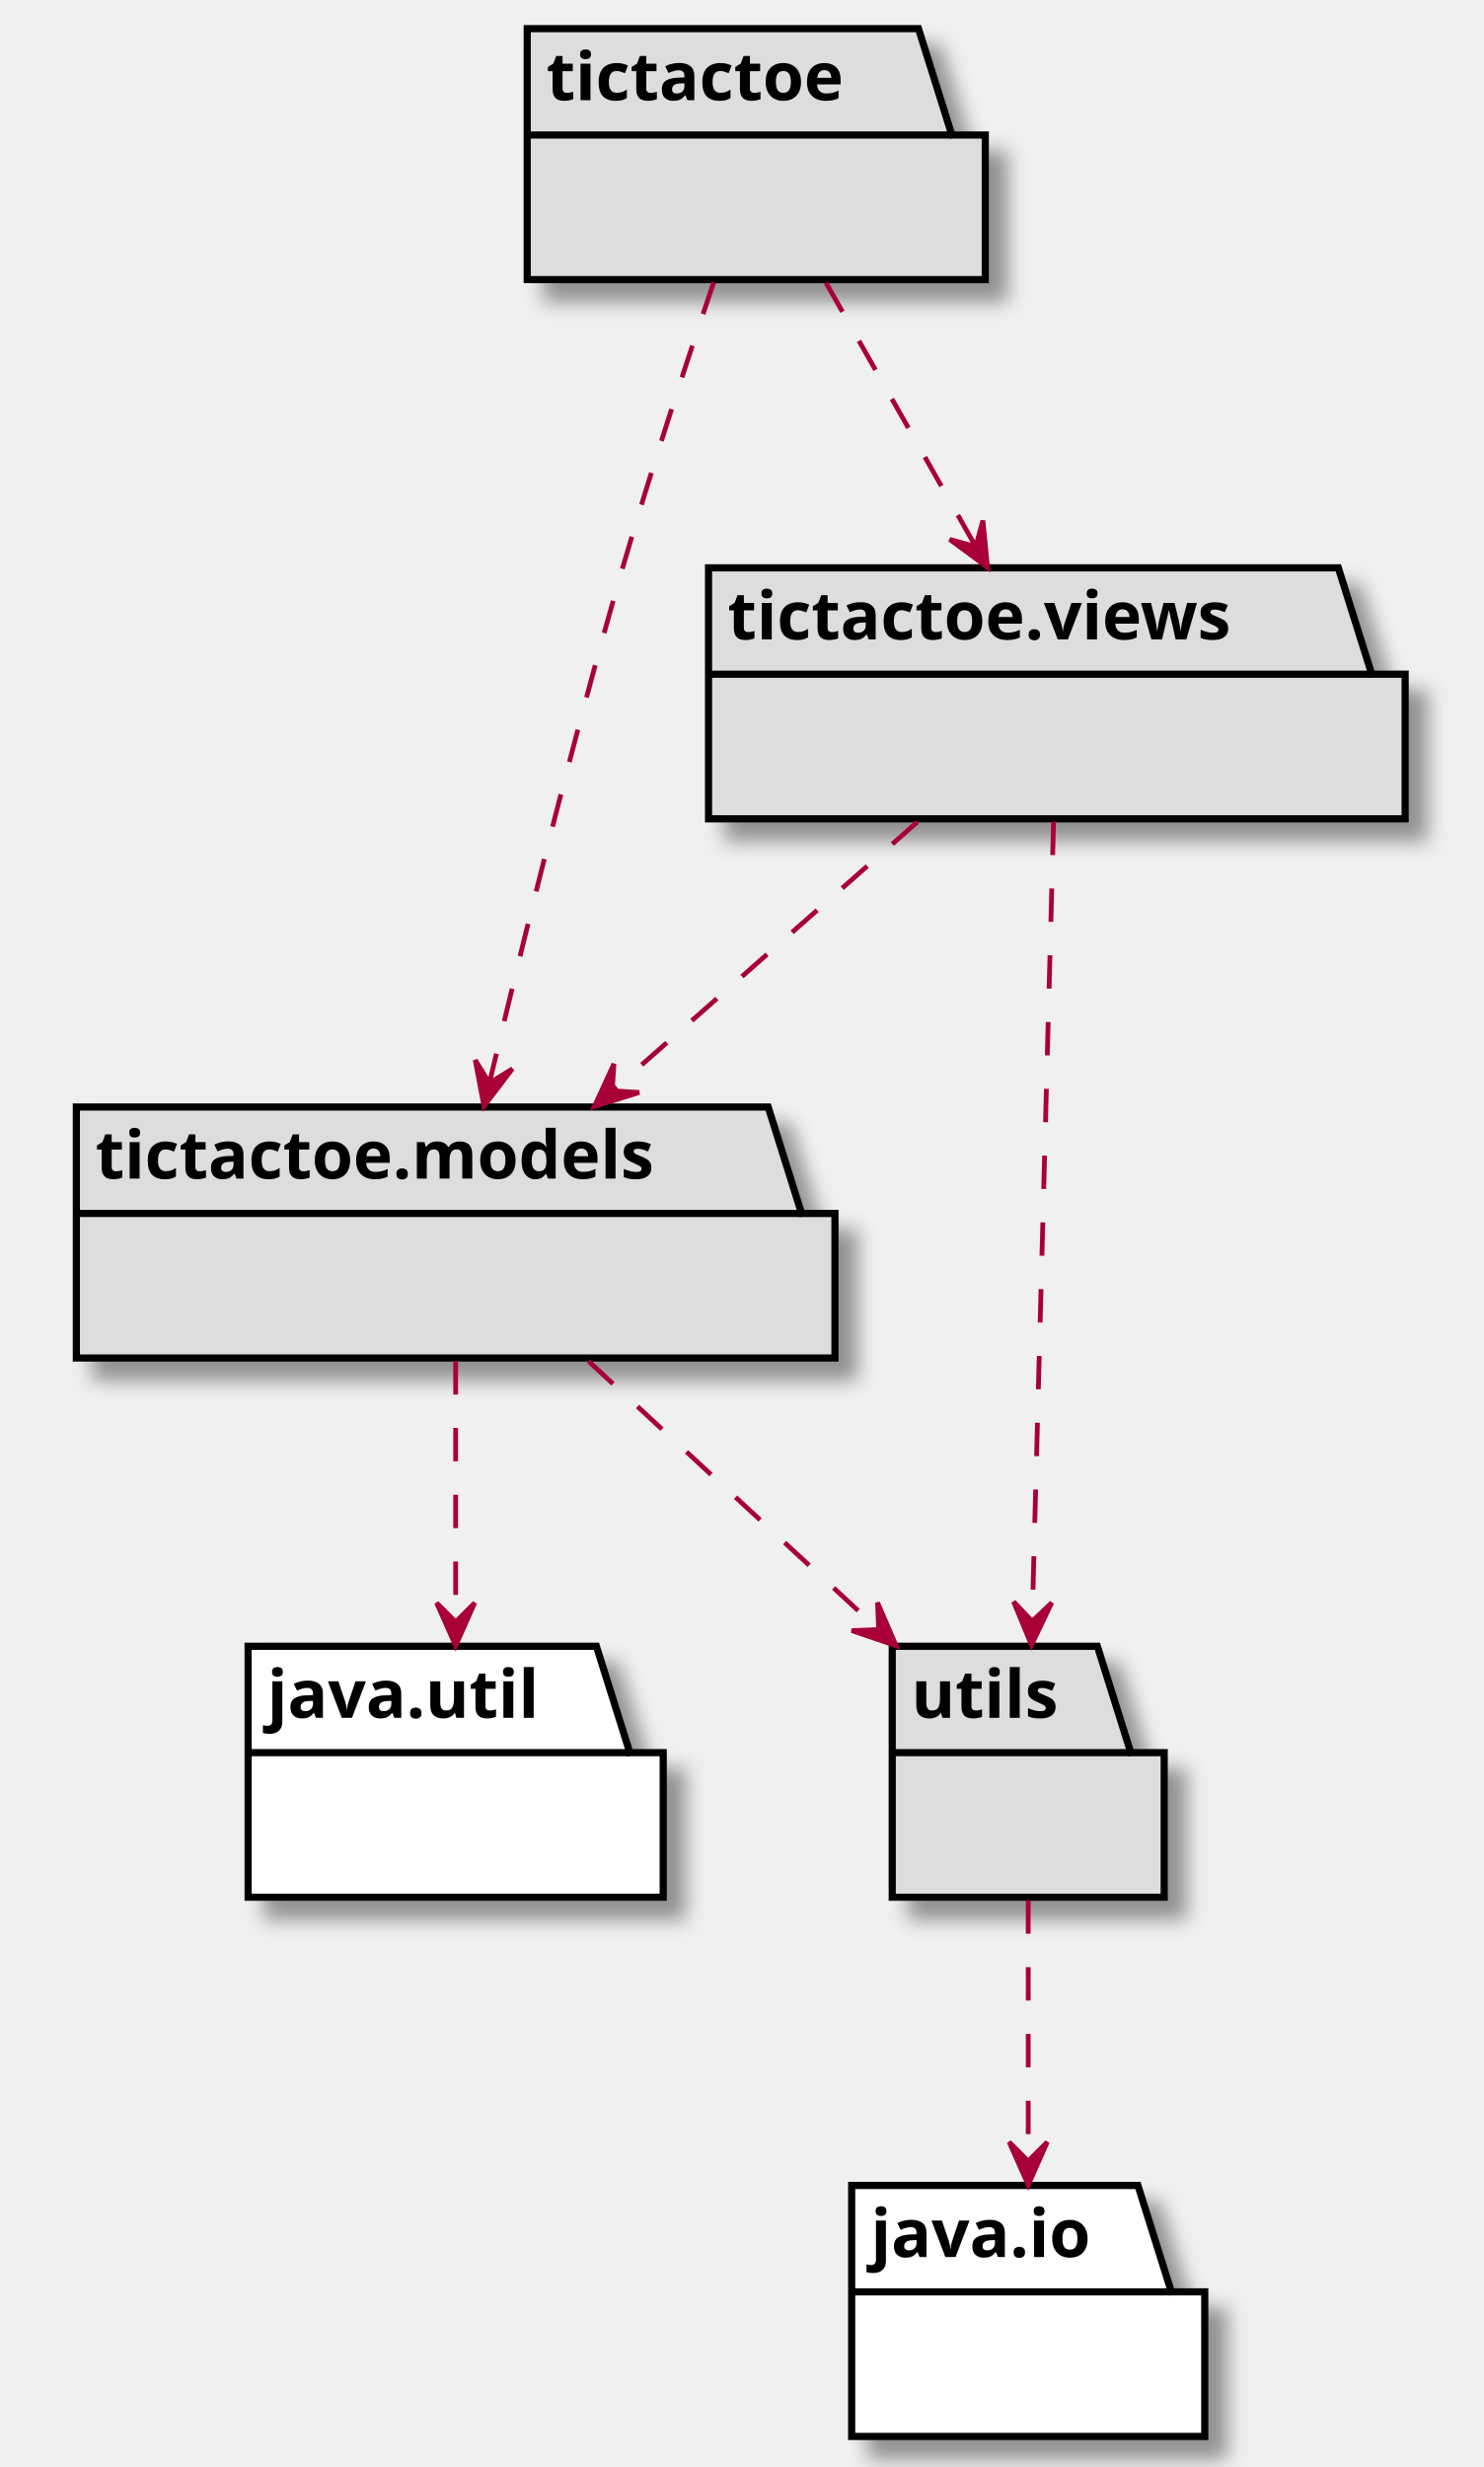
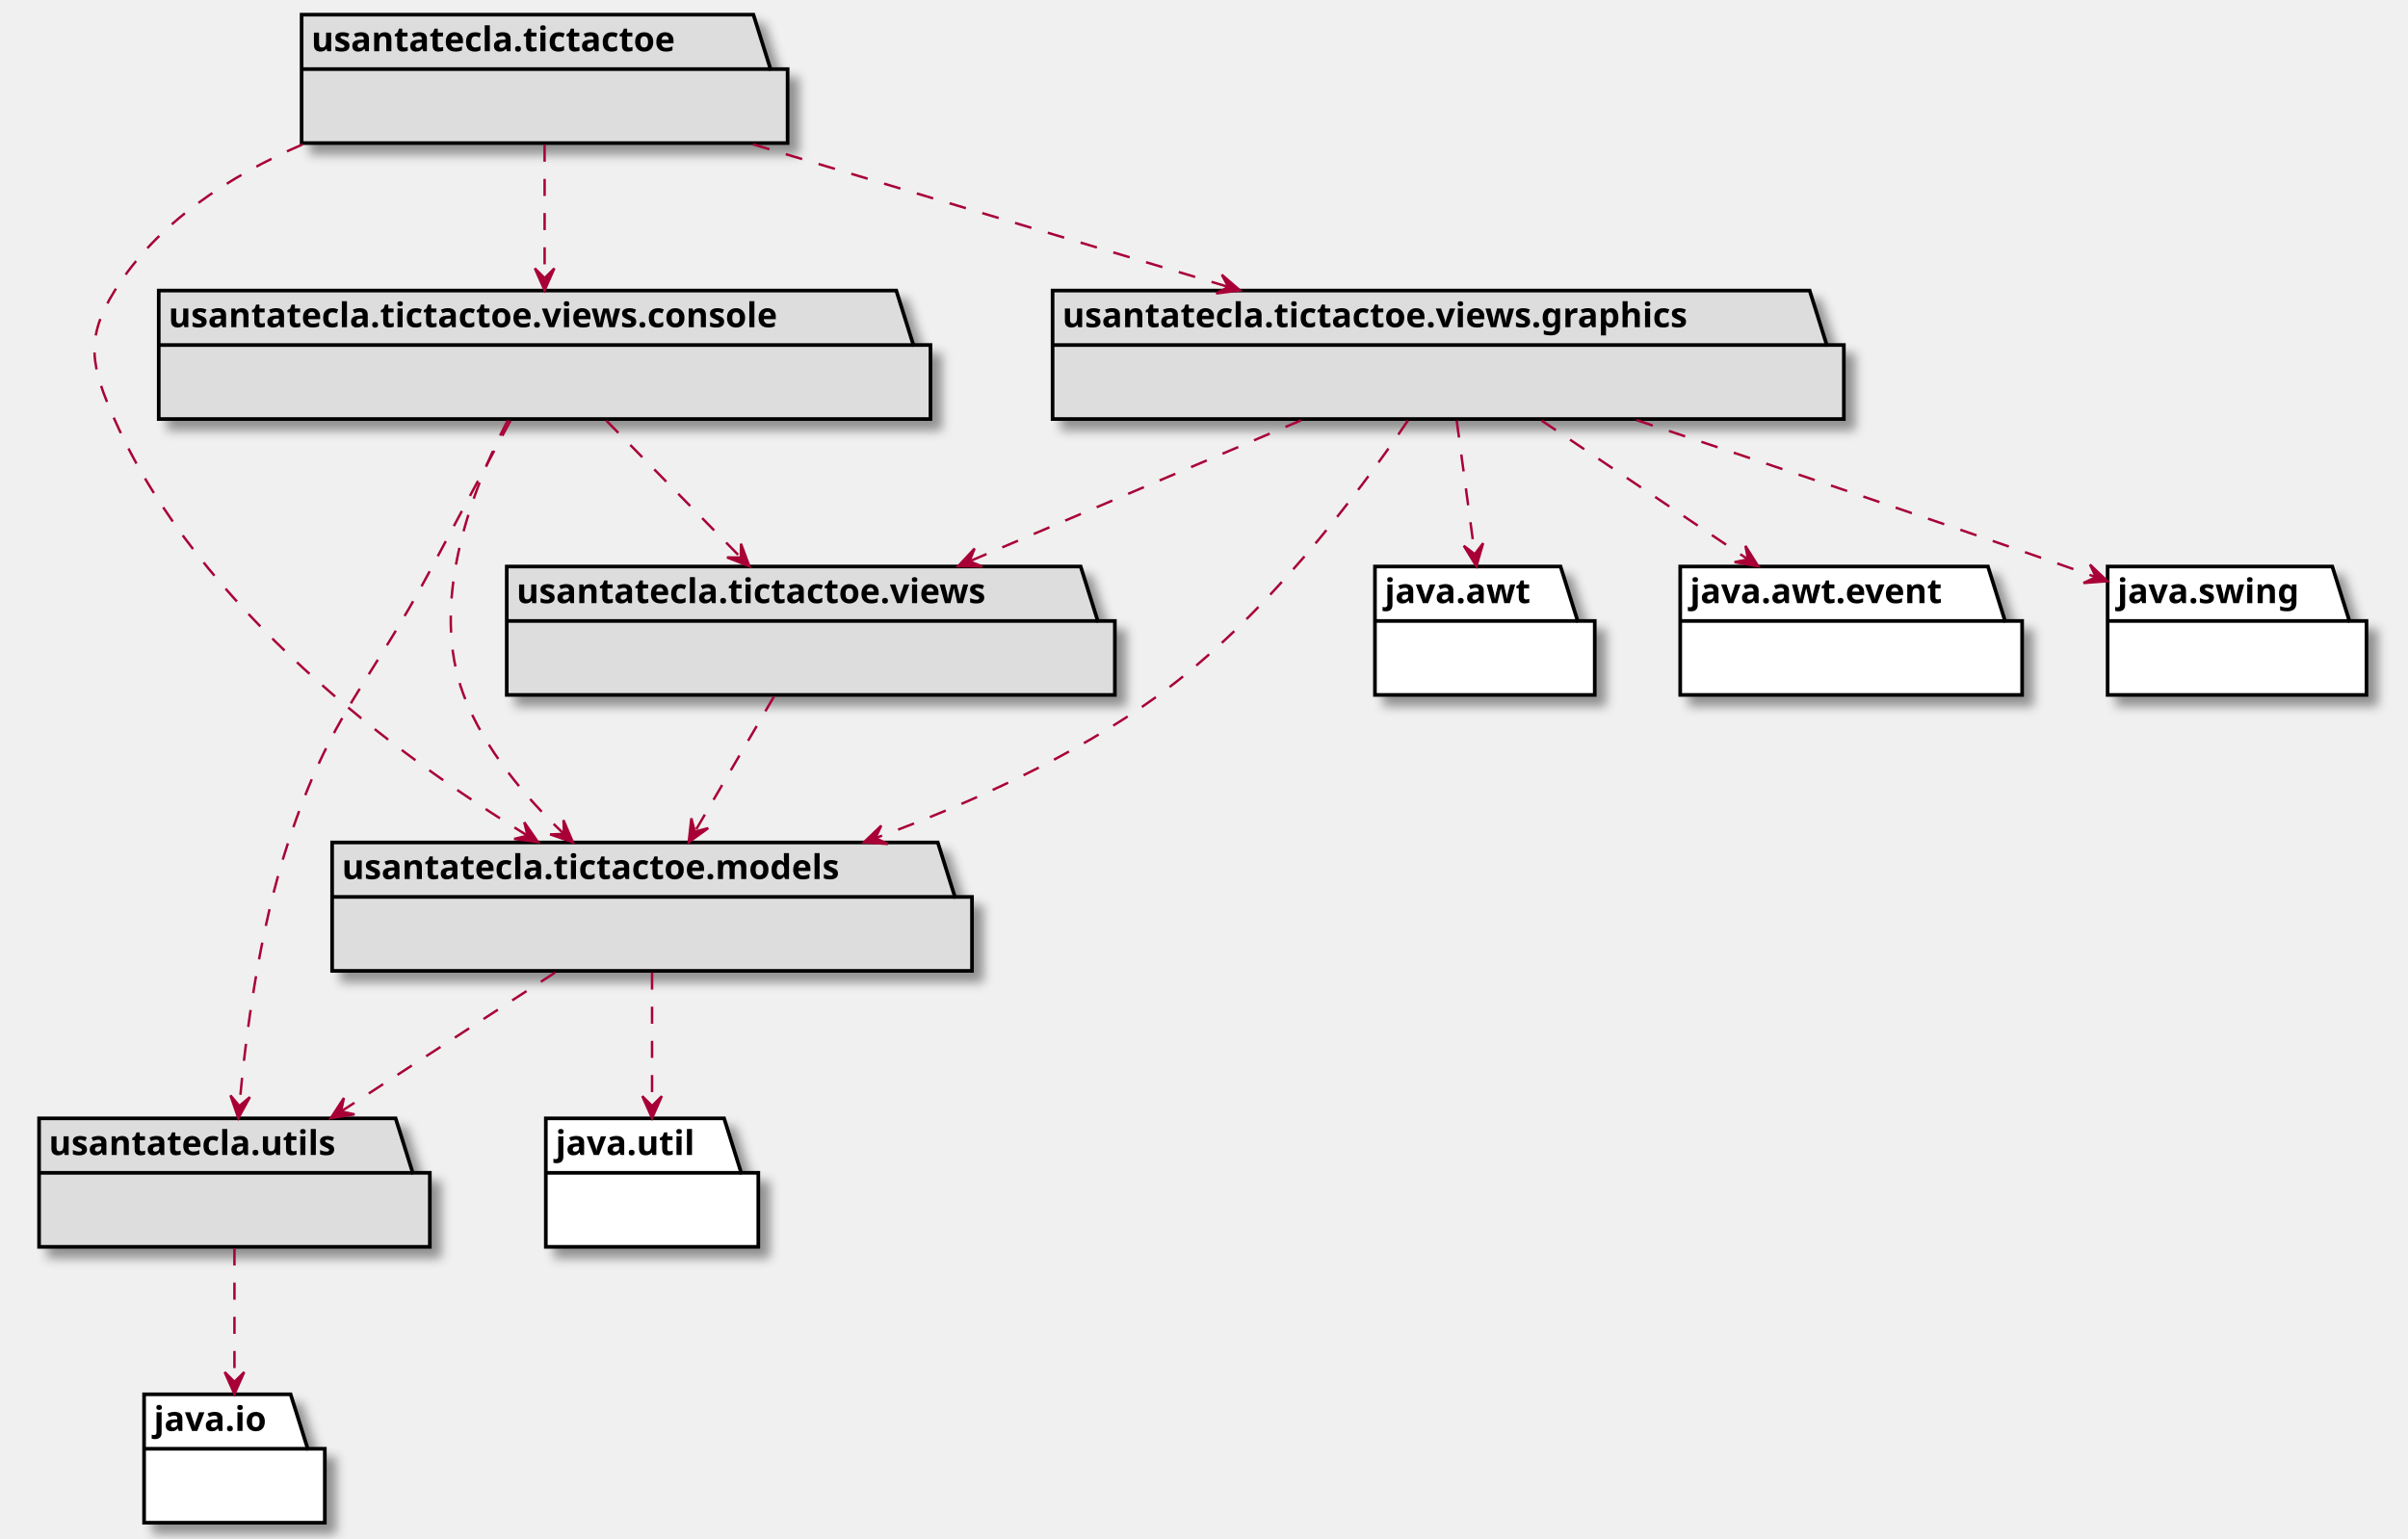
- <svg xmlns="http://www.w3.org/2000/svg" contentScriptType="application/ecmascript" contentStyleType="text/css" height="517px" preserveAspectRatio="none" style="width:311px;height:517px;" version="1.1" viewBox="0 0 311 517" width="311px" zoomAndPan="magnify">
+ <svg xmlns="http://www.w3.org/2000/svg" contentScriptType="application/ecmascript" contentStyleType="text/css" height="630px" preserveAspectRatio="none" style="width:986px;height:630px;" version="1.1" viewBox="0 0 986 630" width="986px" zoomAndPan="magnify">
  <defs>
-     <filter height="300%" id="f149p7iogqzfhc" width="300%" x="-1" y="-1">
+     <filter height="300%" id="f8ho4uiquavj8" width="300%" x="-1" y="-1">
      <feGaussianBlur result="blurOut" stdDeviation="2.0" />
      <feColorMatrix in="blurOut" result="blurOut2" type="matrix" values="0 0 0 0 0 0 0 0 0 0 0 0 0 0 0 0 0 0 .4 0" />
      <feOffset dx="4.0" dy="4.0" in="blurOut2" result="blurOut3" />
      <feBlend in="SourceGraphic" in2="blurOut3" mode="normal" />
    </filter>
  </defs>
  <g>
-     <polygon fill="#DDDDDD" filter="url(#f149p7iogqzfhc)" points="110.5,6,192.5,6,199.5,28.297,206.5,28.297,206.5,58.594,110.5,58.594,110.5,6" style="stroke: #000000; stroke-width: 1.5;" />
-     <line style="stroke: #000000; stroke-width: 1.5;" x1="110.5" x2="199.5" y1="28.297" y2="28.297" />
-     <text fill="#000000" font-family="sans-serif" font-size="14" font-weight="bold" lengthAdjust="spacingAndGlyphs" textLength="76" x="114.5" y="20.995">tictactoe</text>
-     <polygon fill="#DDDDDD" filter="url(#f149p7iogqzfhc)" points="16,232,161,232,168,254.297,175,254.297,175,284.594,16,284.594,16,232" style="stroke: #000000; stroke-width: 1.5;" />
-     <line style="stroke: #000000; stroke-width: 1.5;" x1="16" x2="168" y1="254.297" y2="254.297" />
-     <text fill="#000000" font-family="sans-serif" font-size="14" font-weight="bold" lengthAdjust="spacingAndGlyphs" textLength="139" x="20" y="246.995">tictactoe.models</text>
-     <polygon fill="#DDDDDD" filter="url(#f149p7iogqzfhc)" points="148.5,119,280.5,119,287.5,141.297,294.5,141.297,294.5,171.594,148.5,171.594,148.5,119" style="stroke: #000000; stroke-width: 1.5;" />
-     <line style="stroke: #000000; stroke-width: 1.5;" x1="148.5" x2="287.5" y1="141.297" y2="141.297" />
-     <text fill="#000000" font-family="sans-serif" font-size="14" font-weight="bold" lengthAdjust="spacingAndGlyphs" textLength="126" x="152.5" y="133.995">tictactoe.views</text>
-     <polygon fill="#FFFFFF" filter="url(#f149p7iogqzfhc)" points="52,345,125,345,132,367.297,139,367.297,139,397.594,52,397.594,52,345" style="stroke: #000000; stroke-width: 1.5;" />
-     <line style="stroke: #000000; stroke-width: 1.5;" x1="52" x2="132" y1="367.297" y2="367.297" />
-     <text fill="#000000" font-family="sans-serif" font-size="14" font-weight="bold" lengthAdjust="spacingAndGlyphs" textLength="67" x="56" y="359.995">java.util</text>
-     <polygon fill="#DDDDDD" filter="url(#f149p7iogqzfhc)" points="187,345,230,345,237,367.297,244,367.297,244,397.594,187,397.594,187,345" style="stroke: #000000; stroke-width: 1.5;" />
-     <line style="stroke: #000000; stroke-width: 1.5;" x1="187" x2="237" y1="367.297" y2="367.297" />
-     <text fill="#000000" font-family="sans-serif" font-size="14" font-weight="bold" lengthAdjust="spacingAndGlyphs" textLength="37" x="191" y="359.995">utils</text>
-     <polygon fill="#FFFFFF" filter="url(#f149p7iogqzfhc)" points="178.5,458,238.5,458,245.5,480.297,252.5,480.297,252.5,510.594,178.5,510.594,178.5,458" style="stroke: #000000; stroke-width: 1.5;" />
-     <line style="stroke: #000000; stroke-width: 1.5;" x1="178.5" x2="245.5" y1="480.297" y2="480.297" />
-     <text fill="#000000" font-family="sans-serif" font-size="14" font-weight="bold" lengthAdjust="spacingAndGlyphs" textLength="54" x="182.5" y="472.995">java.io</text>
-     <path d="M149.58,59.173 C143.834,76.077 136.368,98.747 130.5,119 C119.845,155.778 109.311,198.57 102.629,226.745 " fill="none" id="tictactoe-to-tictactoe.models" style="stroke: #A80036; stroke-width: 1.0; stroke-dasharray: 7.0,7.0;" />
-     <polygon fill="#A80036" points="101.426,231.831,107.389,223.992,102.576,226.965,99.604,222.152,101.426,231.831" style="stroke: #A80036; stroke-width: 1.0;" />
-     <path d="M173.112,59.245 C182.415,75.636 194.508,96.943 204.278,114.156 " fill="none" id="tictactoe-to-tictactoe.views" style="stroke: #A80036; stroke-width: 1.0; stroke-dasharray: 7.0,7.0;" />
-     <polygon fill="#A80036" points="206.967,118.895,206.005,109.093,204.5,114.546,199.047,113.041,206.967,118.895" style="stroke: #A80036; stroke-width: 1.0;" />
-     <path d="M95.5,285.245 C95.5,301.496 95.5,322.579 95.5,339.714 " fill="none" id="tictactoe.models-to-java.util" style="stroke: #A80036; stroke-width: 1.0; stroke-dasharray: 7.0,7.0;" />
-     <polygon fill="#A80036" points="95.5,344.895,99.5,335.895,95.5,339.895,91.5,335.895,95.5,344.895" style="stroke: #A80036; stroke-width: 1.0;" />
-     <path codeLine="8" d="M123.332,285.245 C141.507,302.056 165.272,324.039 184.118,341.472 " fill="none" id="tictactoe.models-to-utils" style="stroke: #A80036; stroke-width: 1.0; stroke-dasharray: 7.0,7.0;" />
-     <polygon fill="#A80036" points="187.819,344.895,183.93,335.847,184.149,341.499,178.496,341.719,187.819,344.895" style="stroke: #A80036; stroke-width: 1.0;" />
-     <path codeLine="9" d="M220.812,172.196 C219.703,213.606 217.523,294.957 216.33,339.514 " fill="none" id="tictactoe.views-to-utils" style="stroke: #A80036; stroke-width: 1.0; stroke-dasharray: 7.0,7.0;" />
-     <polygon fill="#A80036" points="216.189,344.76,220.429,335.871,216.323,339.762,212.432,335.656,216.189,344.76" style="stroke: #A80036; stroke-width: 1.0;" />
-     <path d="M192.276,172.245 C173.193,189.056 148.239,211.039 128.451,228.472 " fill="none" id="tictactoe.views-to-tictactoe.models" style="stroke: #A80036; stroke-width: 1.0; stroke-dasharray: 7.0,7.0;" />
-     <polygon fill="#A80036" points="124.565,231.895,133.962,228.946,128.316,228.589,128.673,222.944,124.565,231.895" style="stroke: #A80036; stroke-width: 1.0;" />
-     <path d="M215.5,398.245 C215.5,414.496 215.5,435.579 215.5,452.714 " fill="none" id="utils-to-java.io" style="stroke: #A80036; stroke-width: 1.0; stroke-dasharray: 7.0,7.0;" />
-     <polygon fill="#A80036" points="215.5,457.895,219.5,448.895,215.5,452.895,211.5,448.895,215.5,457.895" style="stroke: #A80036; stroke-width: 1.0;" />
+     <polygon fill="#DDDDDD" filter="url(#f8ho4uiquavj8)" points="123.5,6,308.5,6,315.5,28.297,322.5,28.297,322.5,58.594,123.5,58.594,123.5,6" style="stroke: #000000; stroke-width: 1.5;" />
+     <line style="stroke: #000000; stroke-width: 1.5;" x1="123.5" x2="315.5" y1="28.297" y2="28.297" />
+     <text fill="#000000" font-family="sans-serif" font-size="14" font-weight="bold" lengthAdjust="spacingAndGlyphs" textLength="179" x="127.5" y="20.995">usantatecla.tictactoe</text>
+     <polygon fill="#DDDDDD" filter="url(#f8ho4uiquavj8)" points="136,345,384,345,391,367.297,398,367.297,398,397.594,136,397.594,136,345" style="stroke: #000000; stroke-width: 1.5;" />
+     <line style="stroke: #000000; stroke-width: 1.5;" x1="136" x2="391" y1="367.297" y2="367.297" />
+     <text fill="#000000" font-family="sans-serif" font-size="14" font-weight="bold" lengthAdjust="spacingAndGlyphs" textLength="242" x="140" y="359.995">usantatecla.tictactoe.models</text>
+     <polygon fill="#DDDDDD" filter="url(#f8ho4uiquavj8)" points="207.5,232,442.5,232,449.5,254.297,456.5,254.297,456.5,284.594,207.5,284.594,207.5,232" style="stroke: #000000; stroke-width: 1.5;" />
+     <line style="stroke: #000000; stroke-width: 1.5;" x1="207.5" x2="449.5" y1="254.297" y2="254.297" />
+     <text fill="#000000" font-family="sans-serif" font-size="14" font-weight="bold" lengthAdjust="spacingAndGlyphs" textLength="229" x="211.5" y="246.995">usantatecla.tictactoe.views</text>
+     <polygon fill="#DDDDDD" filter="url(#f8ho4uiquavj8)" points="65,119,367,119,374,141.297,381,141.297,381,171.594,65,171.594,65,119" style="stroke: #000000; stroke-width: 1.5;" />
+     <line style="stroke: #000000; stroke-width: 1.5;" x1="65" x2="374" y1="141.297" y2="141.297" />
+     <text fill="#000000" font-family="sans-serif" font-size="14" font-weight="bold" lengthAdjust="spacingAndGlyphs" textLength="296" x="69" y="133.995">usantatecla.tictactoe.views.console</text>
+     <polygon fill="#DDDDDD" filter="url(#f8ho4uiquavj8)" points="431,119,741,119,748,141.297,755,141.297,755,171.594,431,171.594,431,119" style="stroke: #000000; stroke-width: 1.5;" />
+     <line style="stroke: #000000; stroke-width: 1.5;" x1="431" x2="748" y1="141.297" y2="141.297" />
+     <text fill="#000000" font-family="sans-serif" font-size="14" font-weight="bold" lengthAdjust="spacingAndGlyphs" textLength="304" x="435" y="133.995">usantatecla.tictactoe.views.graphics</text>
+     <polygon fill="#DDDDDD" filter="url(#f8ho4uiquavj8)" points="16,458,162,458,169,480.297,176,480.297,176,510.594,16,510.594,16,458" style="stroke: #000000; stroke-width: 1.5;" />
+     <line style="stroke: #000000; stroke-width: 1.5;" x1="16" x2="169" y1="480.297" y2="480.297" />
+     <text fill="#000000" font-family="sans-serif" font-size="14" font-weight="bold" lengthAdjust="spacingAndGlyphs" textLength="140" x="20" y="472.995">usantatecla.utils</text>
+     <polygon fill="#FFFFFF" filter="url(#f8ho4uiquavj8)" points="223.5,458,296.5,458,303.5,480.297,310.5,480.297,310.5,510.594,223.5,510.594,223.5,458" style="stroke: #000000; stroke-width: 1.5;" />
+     <line style="stroke: #000000; stroke-width: 1.5;" x1="223.5" x2="303.5" y1="480.297" y2="480.297" />
+     <text fill="#000000" font-family="sans-serif" font-size="14" font-weight="bold" lengthAdjust="spacingAndGlyphs" textLength="67" x="227.5" y="472.995">java.util</text>
+     <polygon fill="#FFFFFF" filter="url(#f8ho4uiquavj8)" points="563,232,639,232,646,254.297,653,254.297,653,284.594,563,284.594,563,232" style="stroke: #000000; stroke-width: 1.5;" />
+     <line style="stroke: #000000; stroke-width: 1.5;" x1="563" x2="646" y1="254.297" y2="254.297" />
+     <text fill="#000000" font-family="sans-serif" font-size="14" font-weight="bold" lengthAdjust="spacingAndGlyphs" textLength="70" x="567" y="246.995">java.awt</text>
+     <polygon fill="#FFFFFF" filter="url(#f8ho4uiquavj8)" points="688,232,814,232,821,254.297,828,254.297,828,284.594,688,284.594,688,232" style="stroke: #000000; stroke-width: 1.5;" />
+     <line style="stroke: #000000; stroke-width: 1.5;" x1="688" x2="821" y1="254.297" y2="254.297" />
+     <text fill="#000000" font-family="sans-serif" font-size="14" font-weight="bold" lengthAdjust="spacingAndGlyphs" textLength="120" x="692" y="246.995">java.awt.event</text>
+     <polygon fill="#FFFFFF" filter="url(#f8ho4uiquavj8)" points="863,232,955,232,962,254.297,969,254.297,969,284.594,863,284.594,863,232" style="stroke: #000000; stroke-width: 1.5;" />
+     <line style="stroke: #000000; stroke-width: 1.5;" x1="863" x2="962" y1="254.297" y2="254.297" />
+     <text fill="#000000" font-family="sans-serif" font-size="14" font-weight="bold" lengthAdjust="spacingAndGlyphs" textLength="86" x="867" y="246.995">java.swing</text>
+     <polygon fill="#FFFFFF" filter="url(#f8ho4uiquavj8)" points="59,571,119,571,126,593.297,133,593.297,133,623.594,59,623.594,59,571" style="stroke: #000000; stroke-width: 1.5;" />
+     <line style="stroke: #000000; stroke-width: 1.5;" x1="59" x2="126" y1="593.297" y2="593.297" />
+     <text fill="#000000" font-family="sans-serif" font-size="14" font-weight="bold" lengthAdjust="spacingAndGlyphs" textLength="54" x="63" y="585.995">java.io</text>
+     <path d="M123.889,59.153 C93.986,72.03 64.483,91.07 47,119 C34.502,138.966 37.43,150.476 47,172 C81.355,249.269 162.297,309.15 215.833,342.114 " fill="none" id="usantatecla.tictactoe-to-usantatecla.tictactoe.models" style="stroke: #A80036; stroke-width: 1.0; stroke-dasharray: 7.0,7.0;" />
+     <polygon fill="#A80036" points="220.282,344.831,214.682,336.729,216.014,342.227,210.516,343.558,220.282,344.831" style="stroke: #A80036; stroke-width: 1.0;" />
+     <path d="M223,59.245 C223,75.496 223,96.579 223,113.714 " fill="none" id="usantatecla.tictactoe-to-usantatecla.tictactoe.views.console" style="stroke: #A80036; stroke-width: 1.0; stroke-dasharray: 7.0,7.0;" />
+     <polygon fill="#A80036" points="223,118.895,227,109.895,223,113.895,219,109.895,223,118.895" style="stroke: #A80036; stroke-width: 1.0;" />
+     <path d="M308.35,59.105 C366.577,76.573 443.576,99.673 502.807,117.442 " fill="none" id="usantatecla.tictactoe-to-usantatecla.tictactoe.views.graphics" style="stroke: #A80036; stroke-width: 1.0; stroke-dasharray: 7.0,7.0;" />
+     <polygon fill="#A80036" points="507.759,118.928,500.289,112.51,502.97,117.491,497.989,120.172,507.759,118.928" style="stroke: #A80036; stroke-width: 1.0;" />
+     <path d="M248.281,172.245 C264.652,188.916 286.017,210.673 303.066,228.035 " fill="none" id="usantatecla.tictactoe.views.console-to-usantatecla.tictactoe.views" style="stroke: #A80036; stroke-width: 1.0; stroke-dasharray: 7.0,7.0;" />
+     <polygon fill="#A80036" points="306.856,231.895,303.404,222.671,303.353,228.327,297.696,228.276,306.856,231.895" style="stroke: #A80036; stroke-width: 1.0;" />
+     <path d="M532.794,172.105 C492.205,189.367 438.685,212.128 397.108,229.811 " fill="none" id="usantatecla.tictactoe.views.graphics-to-usantatecla.tictactoe.views" style="stroke: #A80036; stroke-width: 1.0; stroke-dasharray: 7.0,7.0;" />
+     <polygon fill="#A80036" points="392.355,231.832,402.203,231.99,396.956,229.875,399.071,224.629,392.355,231.832" style="stroke: #A80036; stroke-width: 1.0;" />
+     <path d="M596.479,172.245 C598.675,188.496 601.524,209.579 603.84,226.714 " fill="none" id="usantatecla.tictactoe.views.graphics-to-java.awt" style="stroke: #A80036; stroke-width: 1.0; stroke-dasharray: 7.0,7.0;" />
+     <polygon fill="#A80036" points="604.54,231.895,607.3,222.441,603.871,226.94,599.372,223.511,604.54,231.895" style="stroke: #A80036; stroke-width: 1.0;" />
+     <path d="M631.269,172.245 C656.467,189.196 689.482,211.406 715.497,228.907 " fill="none" id="usantatecla.tictactoe.views.graphics-to-java.awt.event" style="stroke: #A80036; stroke-width: 1.0; stroke-dasharray: 7.0,7.0;" />
+     <polygon fill="#A80036" points="719.938,231.895,714.704,223.552,715.79,229.104,710.238,230.189,719.938,231.895" style="stroke: #A80036; stroke-width: 1.0;" />
+     <path d="M670.111,172.038 C720.312,188.792 787.161,211.344 846,232 C849.947,233.386 854.014,234.828 858.108,236.291 " fill="none" id="usantatecla.tictactoe.views.graphics-to-java.swing" style="stroke: #A80036; stroke-width: 1.0; stroke-dasharray: 7.0,7.0;" />
+     <polygon fill="#A80036" points="862.921,238.016,855.799,231.213,858.214,236.328,853.099,238.744,862.921,238.016" style="stroke: #A80036; stroke-width: 1.0;" />
+     <path d="M267,398.245 C267,414.496 267,435.579 267,452.714 " fill="none" id="usantatecla.tictactoe.models-to-java.util" style="stroke: #A80036; stroke-width: 1.0; stroke-dasharray: 7.0,7.0;" />
+     <polygon fill="#A80036" points="267,457.895,271,448.895,267,452.895,263,448.895,267,457.895" style="stroke: #A80036; stroke-width: 1.0;" />
+     <path d="M227.339,398.245 C201.117,415.266 166.727,437.59 139.715,455.124 " fill="none" id="usantatecla.tictactoe.models-to-usantatecla.utils" style="stroke: #A80036; stroke-width: 1.0; stroke-dasharray: 7.0,7.0;" />
+     <polygon fill="#A80036" points="135.446,457.895,145.173,456.35,139.64,455.173,140.817,449.64,135.446,457.895" style="stroke: #A80036; stroke-width: 1.0;" />
+     <path d="M209.027,172.272 C199.866,189.217 187.657,211.894 177,232 C150.467,282.059 135.788,291.209 118,345 C106.127,380.906 100.562,424.23 98.022,452.75 " fill="none" id="usantatecla.tictactoe.views.console-to-usantatecla.utils" style="stroke: #A80036; stroke-width: 1.0; stroke-dasharray: 7.0,7.0;" />
+     <polygon fill="#A80036" points="97.582,457.898,102.334,449.271,98.008,452.916,94.363,448.59,97.582,457.898" style="stroke: #A80036; stroke-width: 1.0;" />
+     <path d="M316.924,285.245 C307.326,301.636 294.849,322.943 284.769,340.156 " fill="none" id="usantatecla.tictactoe.views-to-usantatecla.tictactoe.models" style="stroke: #A80036; stroke-width: 1.0; stroke-dasharray: 7.0,7.0;" />
+     <polygon fill="#A80036" points="281.994,344.895,289.993,339.15,284.521,340.58,283.09,335.107,281.994,344.895" style="stroke: #A80036; stroke-width: 1.0;" />
+     <path d="M207.914,172.127 C193.316,200.395 175.382,246.925 190,285 C198.316,306.662 214.938,326.269 230.617,341.225 " fill="none" id="usantatecla.tictactoe.views.console-to-usantatecla.tictactoe.models" style="stroke: #A80036; stroke-width: 1.0; stroke-dasharray: 7.0,7.0;" />
+     <polygon fill="#A80036" points="234.577,344.926,230.733,335.858,230.924,341.512,225.271,341.703,234.577,344.926" style="stroke: #A80036; stroke-width: 1.0;" />
+     <path d="M576.517,172.194 C555.812,202.699 517.663,253.409 474,285 C439.48,309.976 396.585,329.236 358.81,343.097 " fill="none" id="usantatecla.tictactoe.views.graphics-to-usantatecla.tictactoe.models" style="stroke: #A80036; stroke-width: 1.0; stroke-dasharray: 7.0,7.0;" />
+     <polygon fill="#A80036" points="353.754,344.931,363.579,345.621,358.454,343.225,360.849,338.101,353.754,344.931" style="stroke: #A80036; stroke-width: 1.0;" />
+     <path d="M96,511.245 C96,527.496 96,548.58 96,565.714 " fill="none" id="usantatecla.utils-to-java.io" style="stroke: #A80036; stroke-width: 1.0; stroke-dasharray: 7.0,7.0;" />
+     <polygon fill="#A80036" points="96,570.895,100,561.895,96,565.895,92,561.895,96,570.895" style="stroke: #A80036; stroke-width: 1.0;" />
  </g>
</svg>
